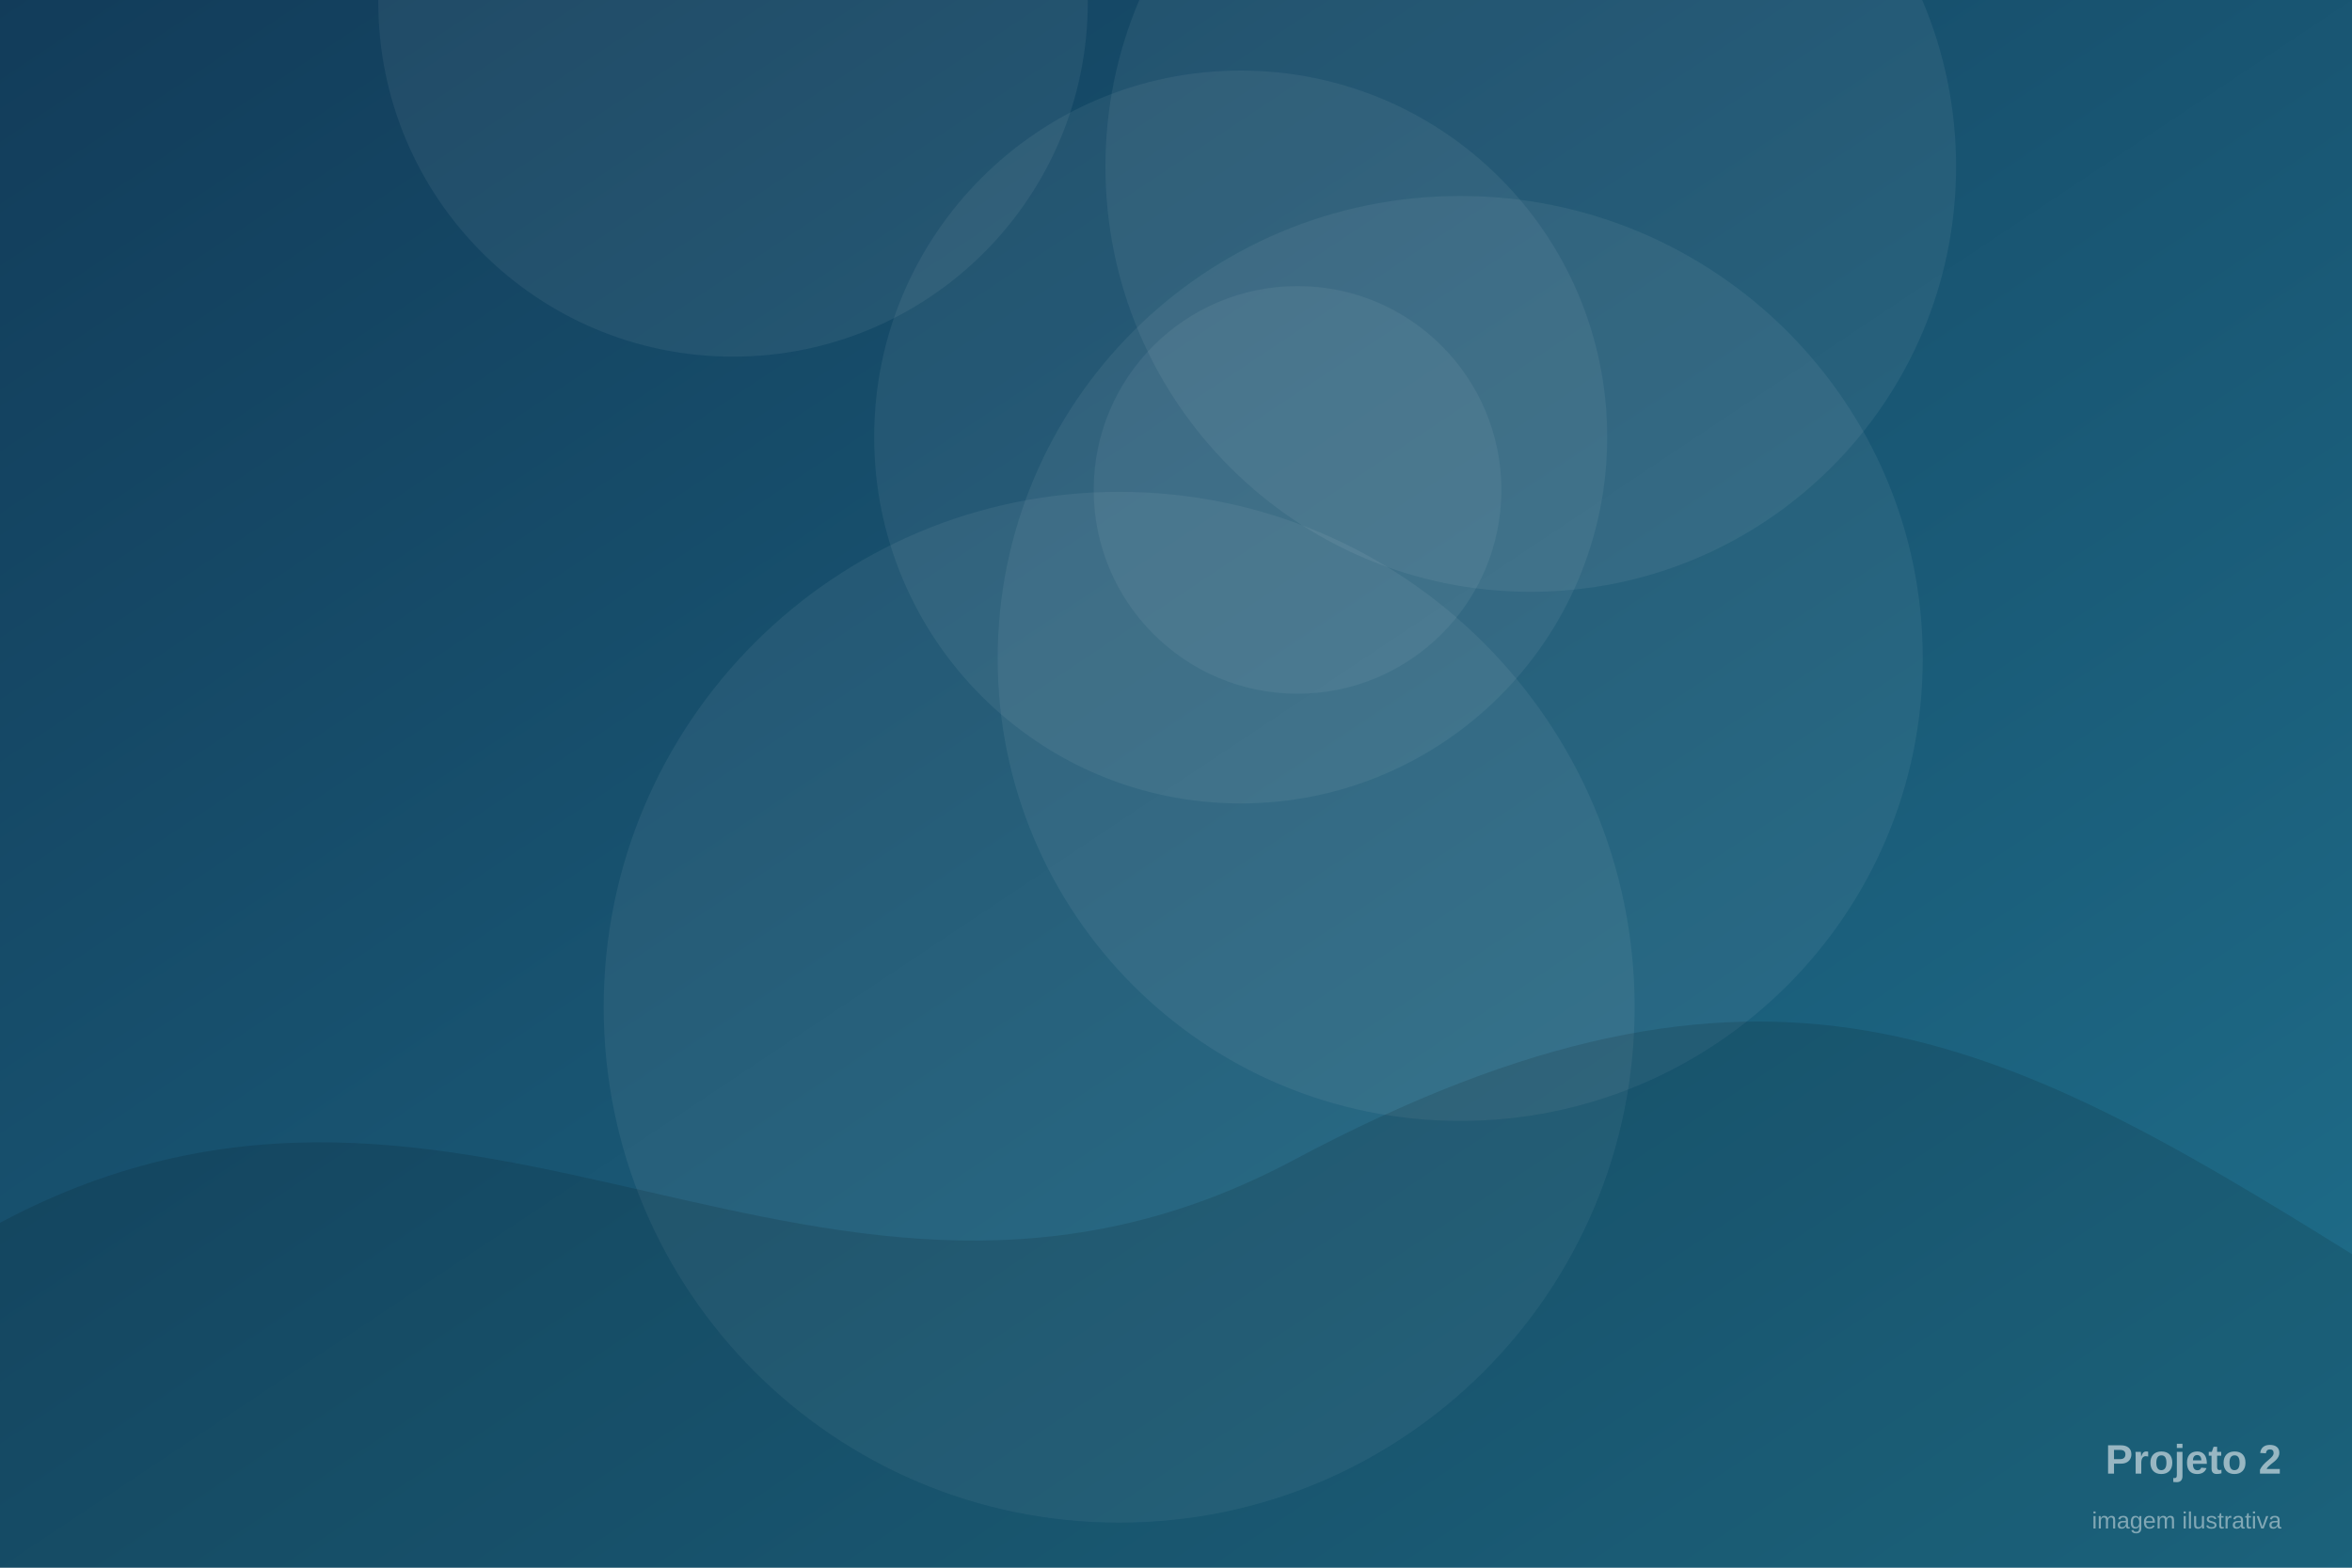
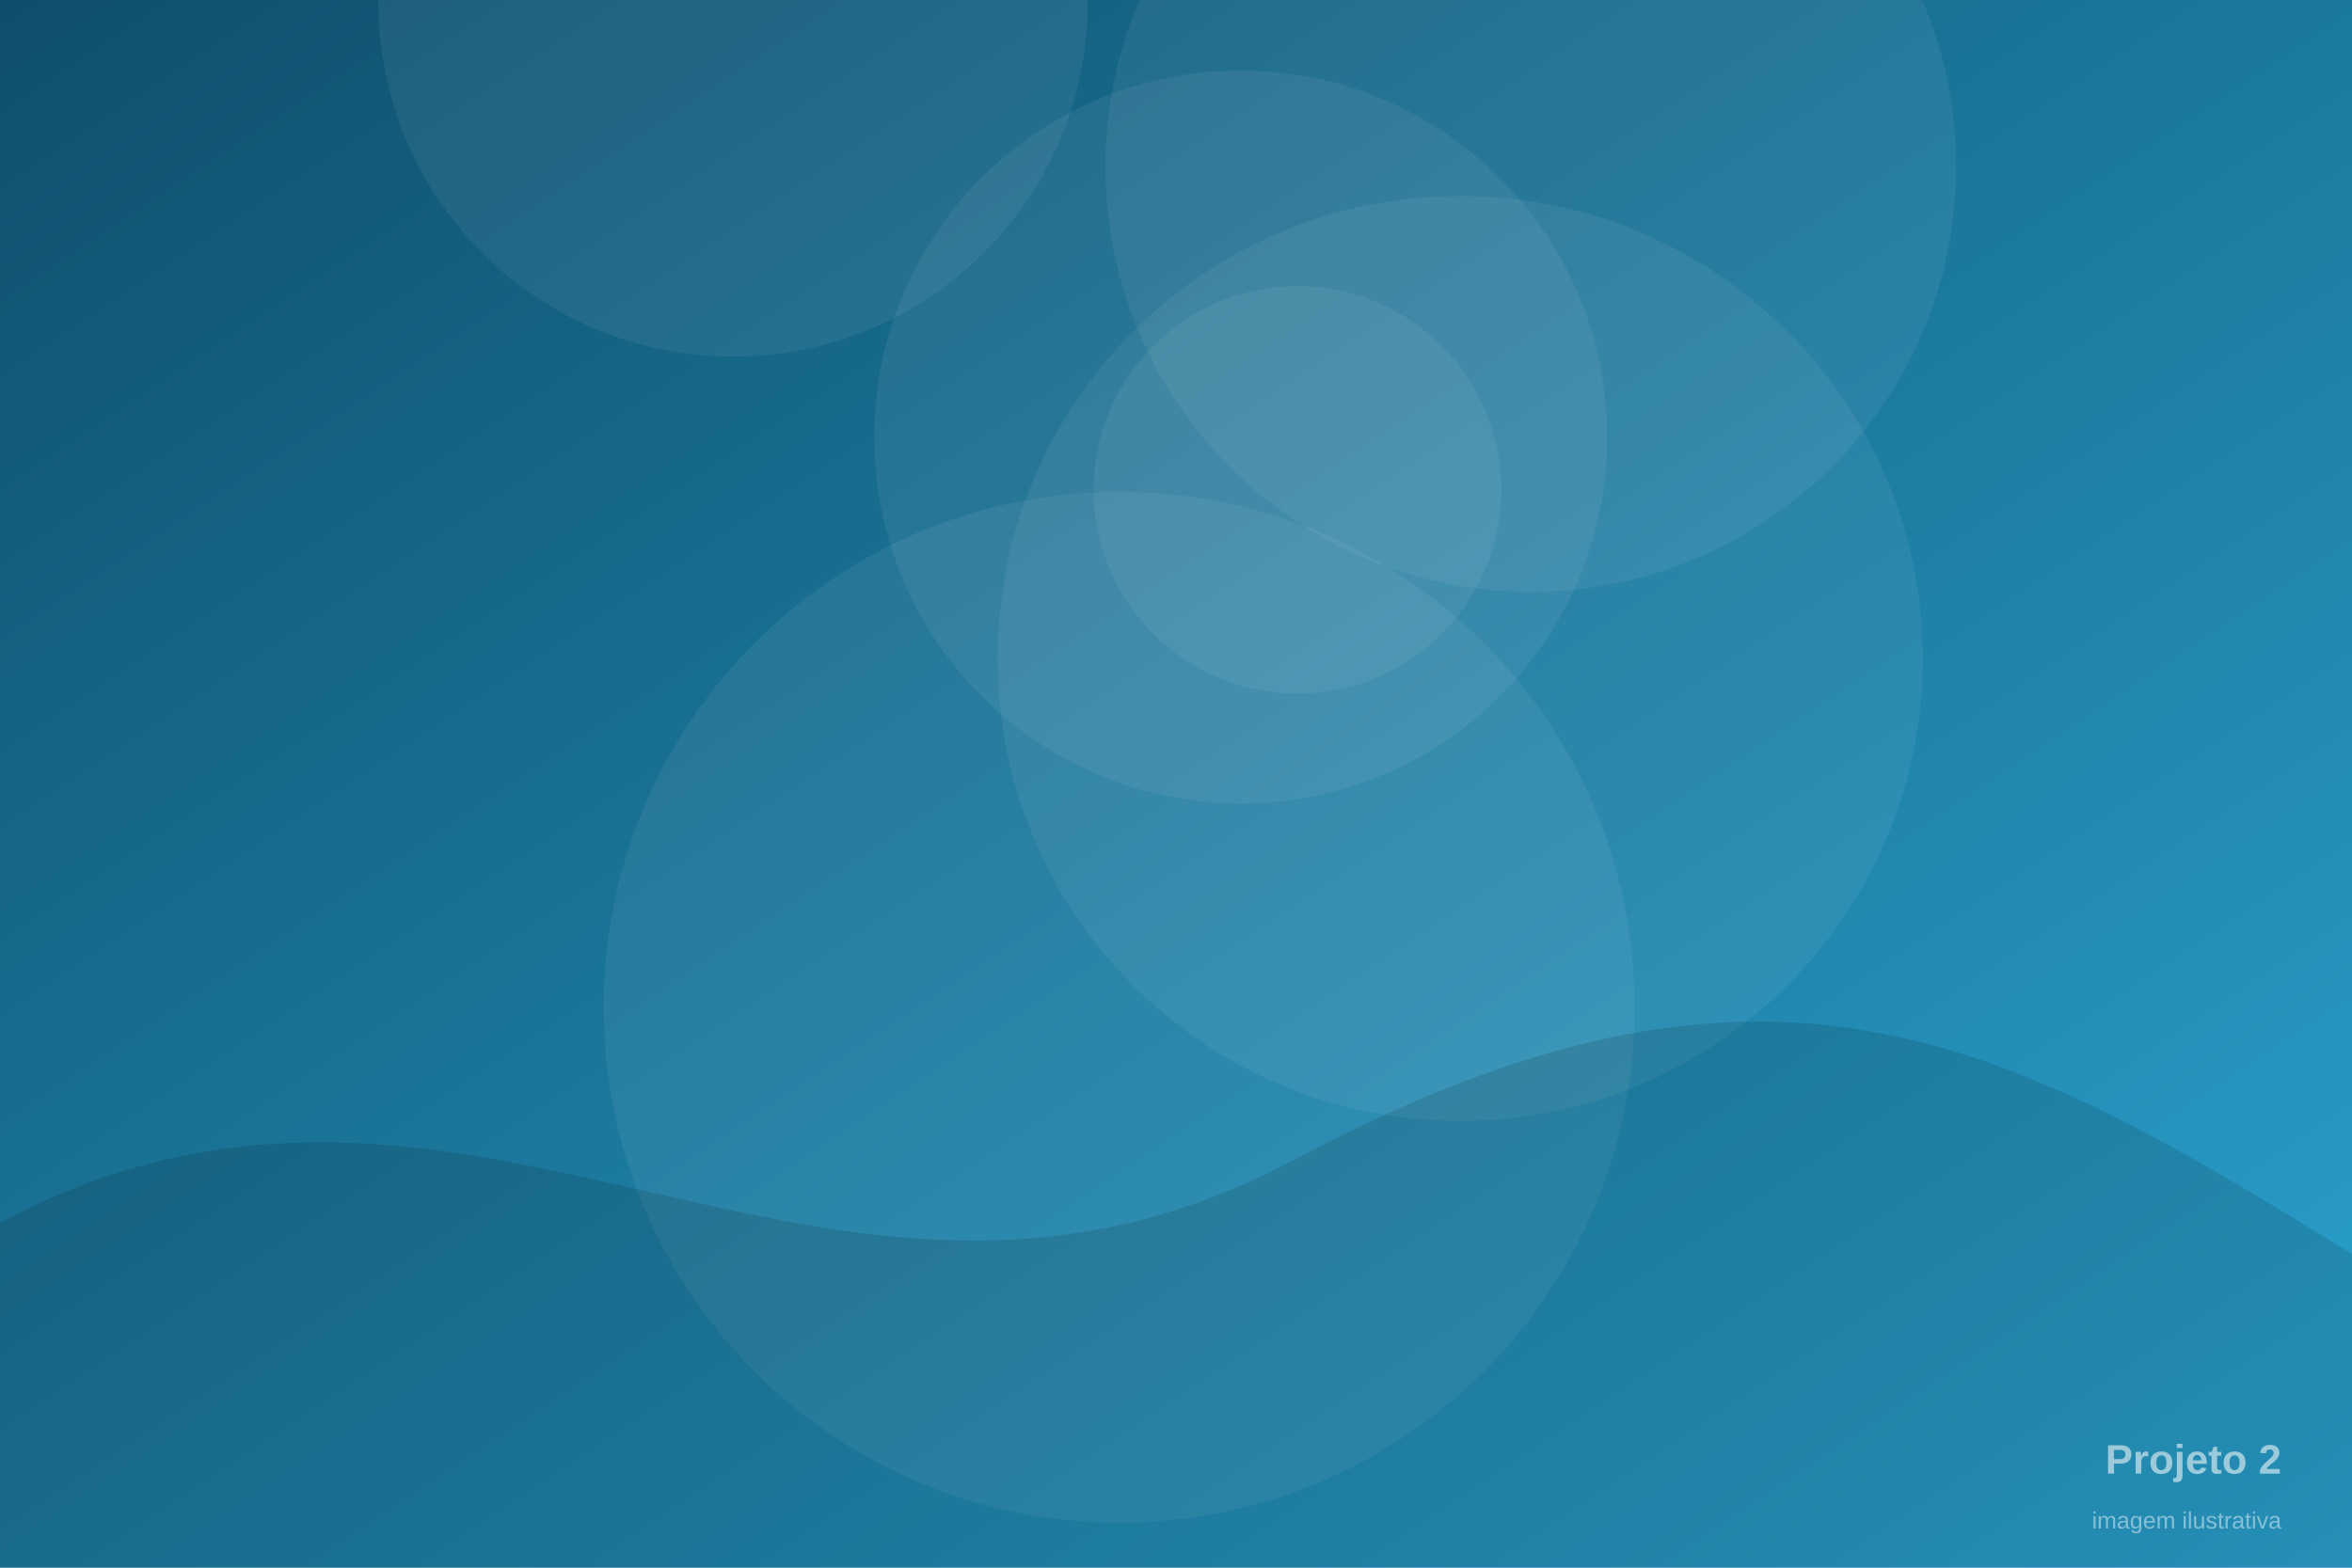
<svg xmlns="http://www.w3.org/2000/svg" width="1200" height="800" viewBox="0 0 1200 800" role="img" aria-label="Projeto 2">
  <defs>
    <linearGradient id="g" x1="0" y1="0" x2="1" y2="1">
-       <stop offset="0" stop-color="#123c5a" />
-       <stop offset="1" stop-color="#1f6f8b" />
+       <stop offset="0" stop-color="#0e4f6b" />
+       <stop offset="1" stop-color="#2aa3d0" />
    </linearGradient>
  </defs>
  <rect width="1200" height="800" fill="url(#g)" />
  <circle cx="745" cy="336" r="236" fill="#ffffff" opacity="0.06" />
  <circle cx="662" cy="250" r="104" fill="#ffffff" opacity="0.06" />
  <circle cx="633" cy="223" r="187" fill="#ffffff" opacity="0.06" />
  <circle cx="374" cy="1" r="181" fill="#ffffff" opacity="0.06" />
  <circle cx="781" cy="85" r="217" fill="#ffffff" opacity="0.06" />
  <circle cx="571" cy="514" r="263" fill="#ffffff" opacity="0.06" />
  <path d="M0 624 C 240 496, 420 720, 660 592 S 1020 528, 1200 640 L 1200 800 L 0 800 Z" fill="#000" opacity="0.12" />
  <g font-family="Montserrat, Arial, sans-serif" text-anchor="end" fill="#ffffff">
    <text x="1164" y="752" font-size="21" font-weight="700" opacity="0.55">Projeto 2</text>
    <text x="1164" y="780" font-size="12" opacity="0.45">imagem ilustrativa</text>
  </g>
</svg>
